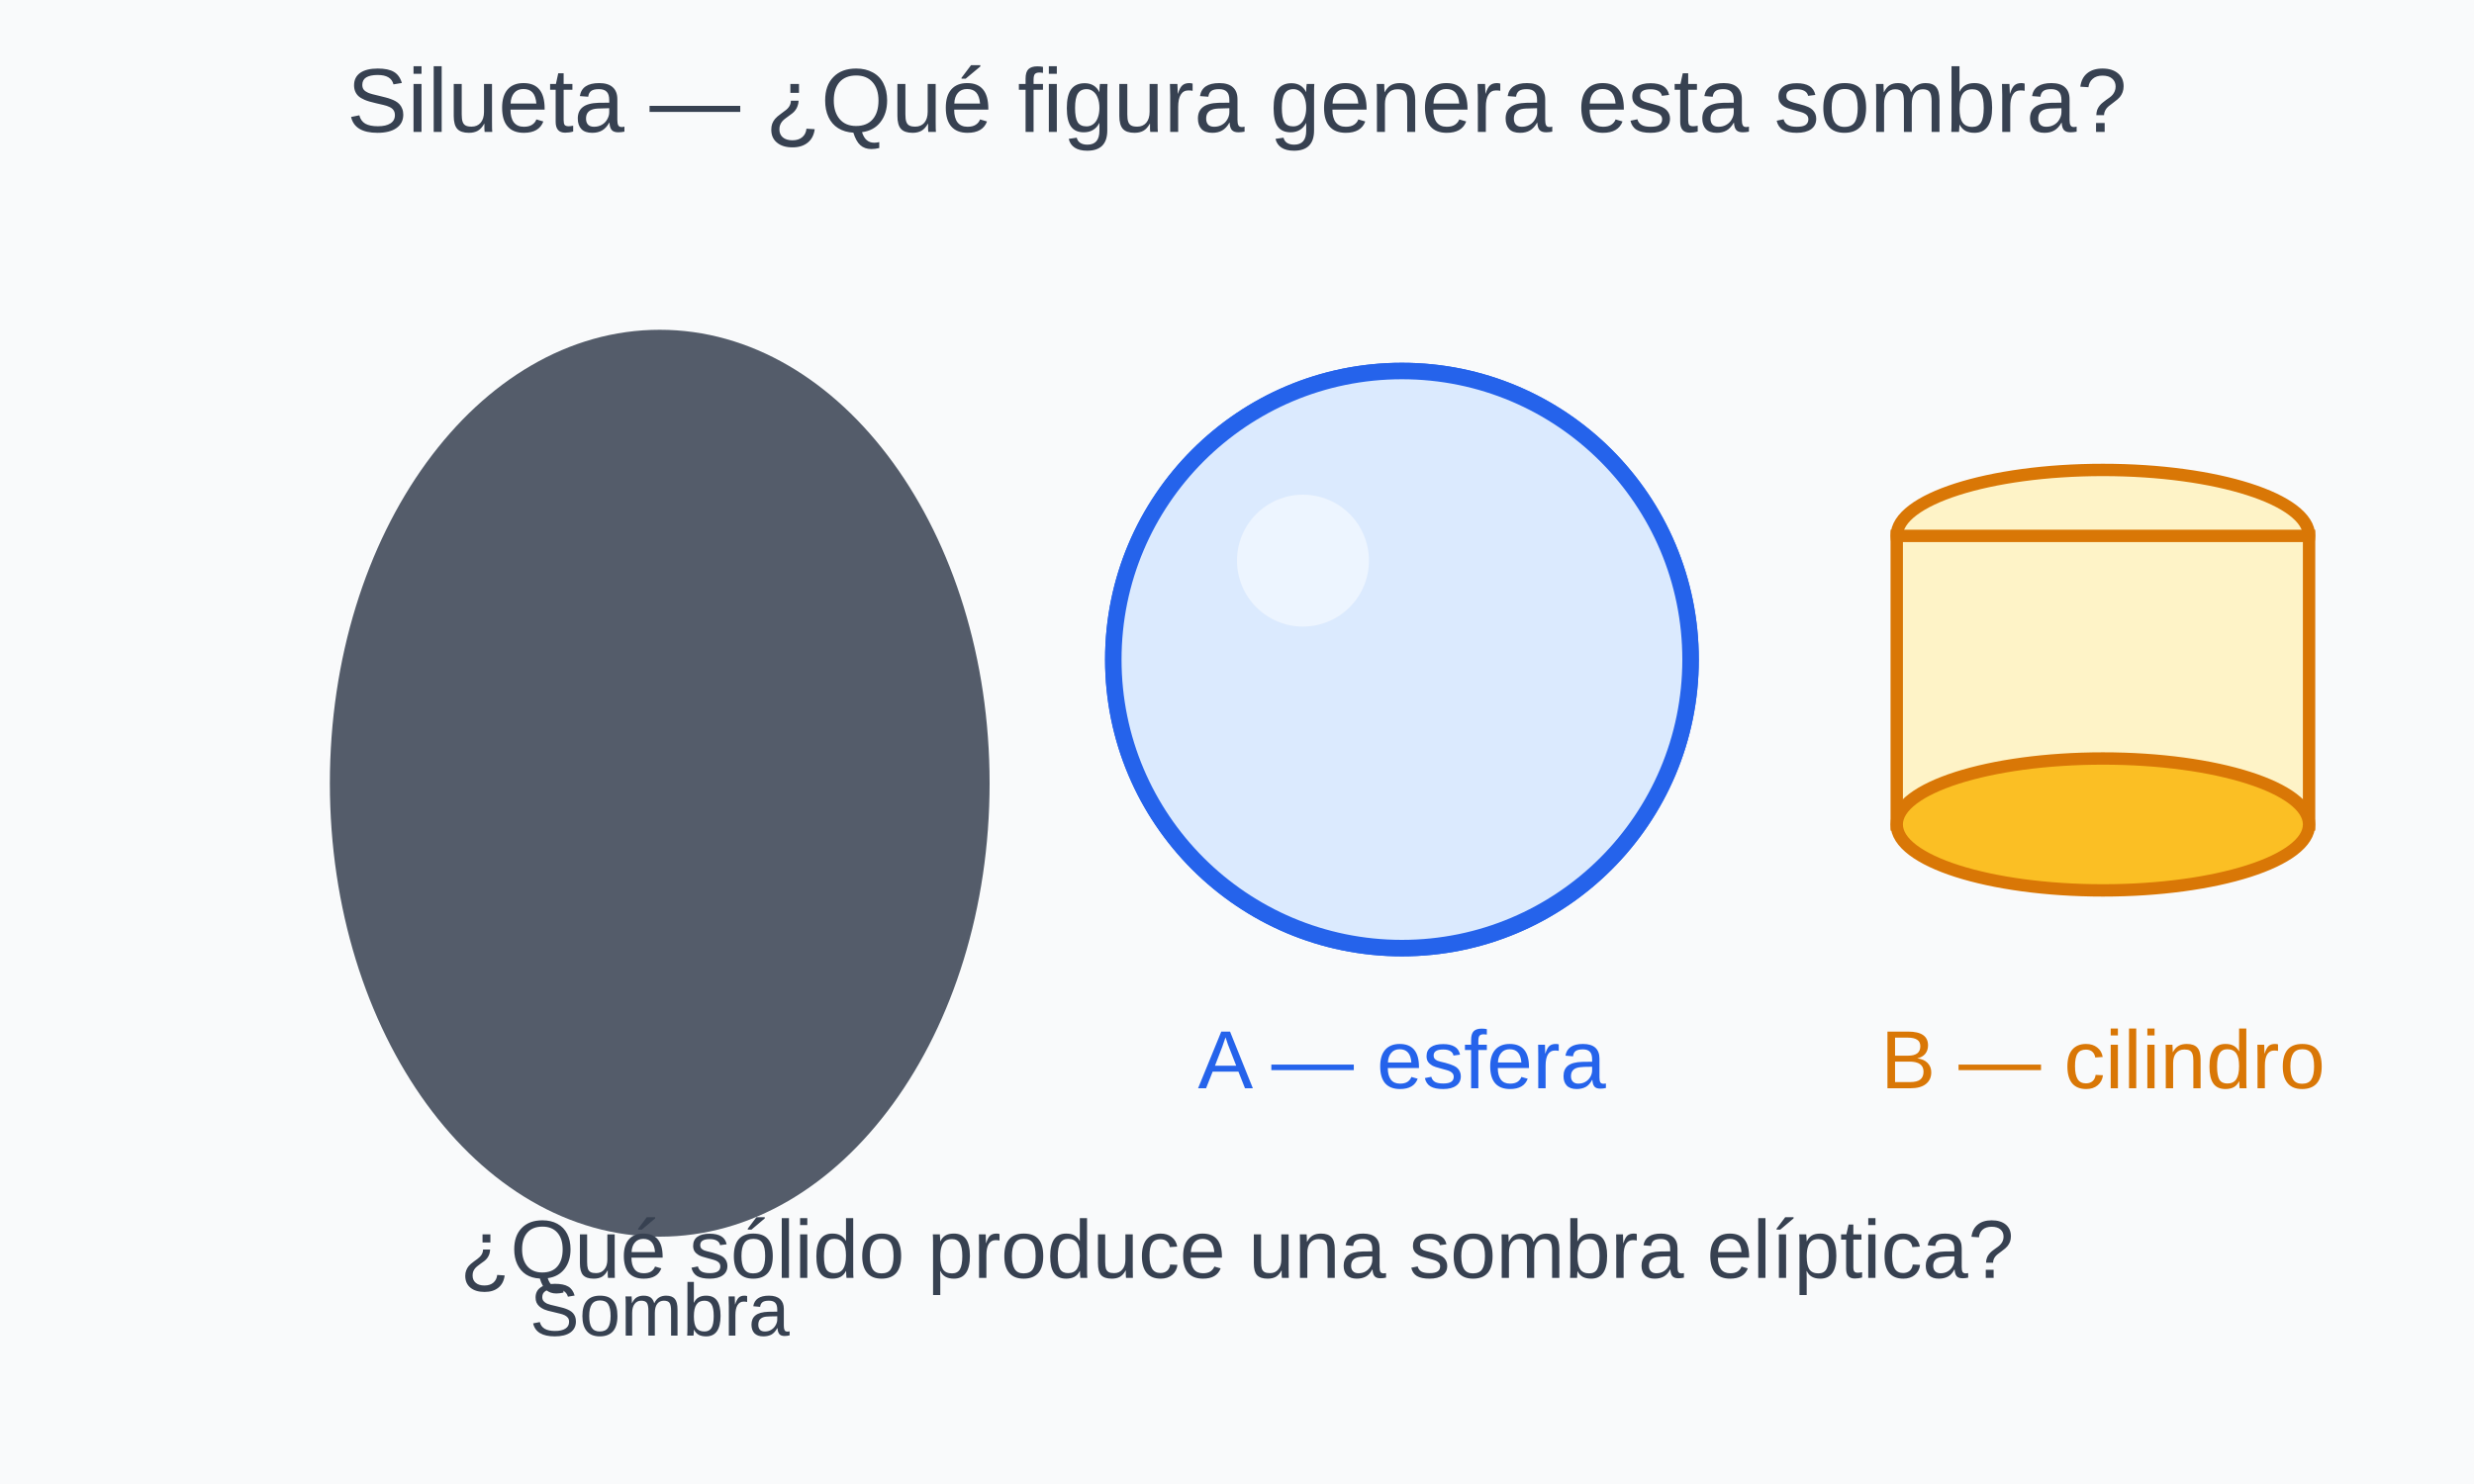
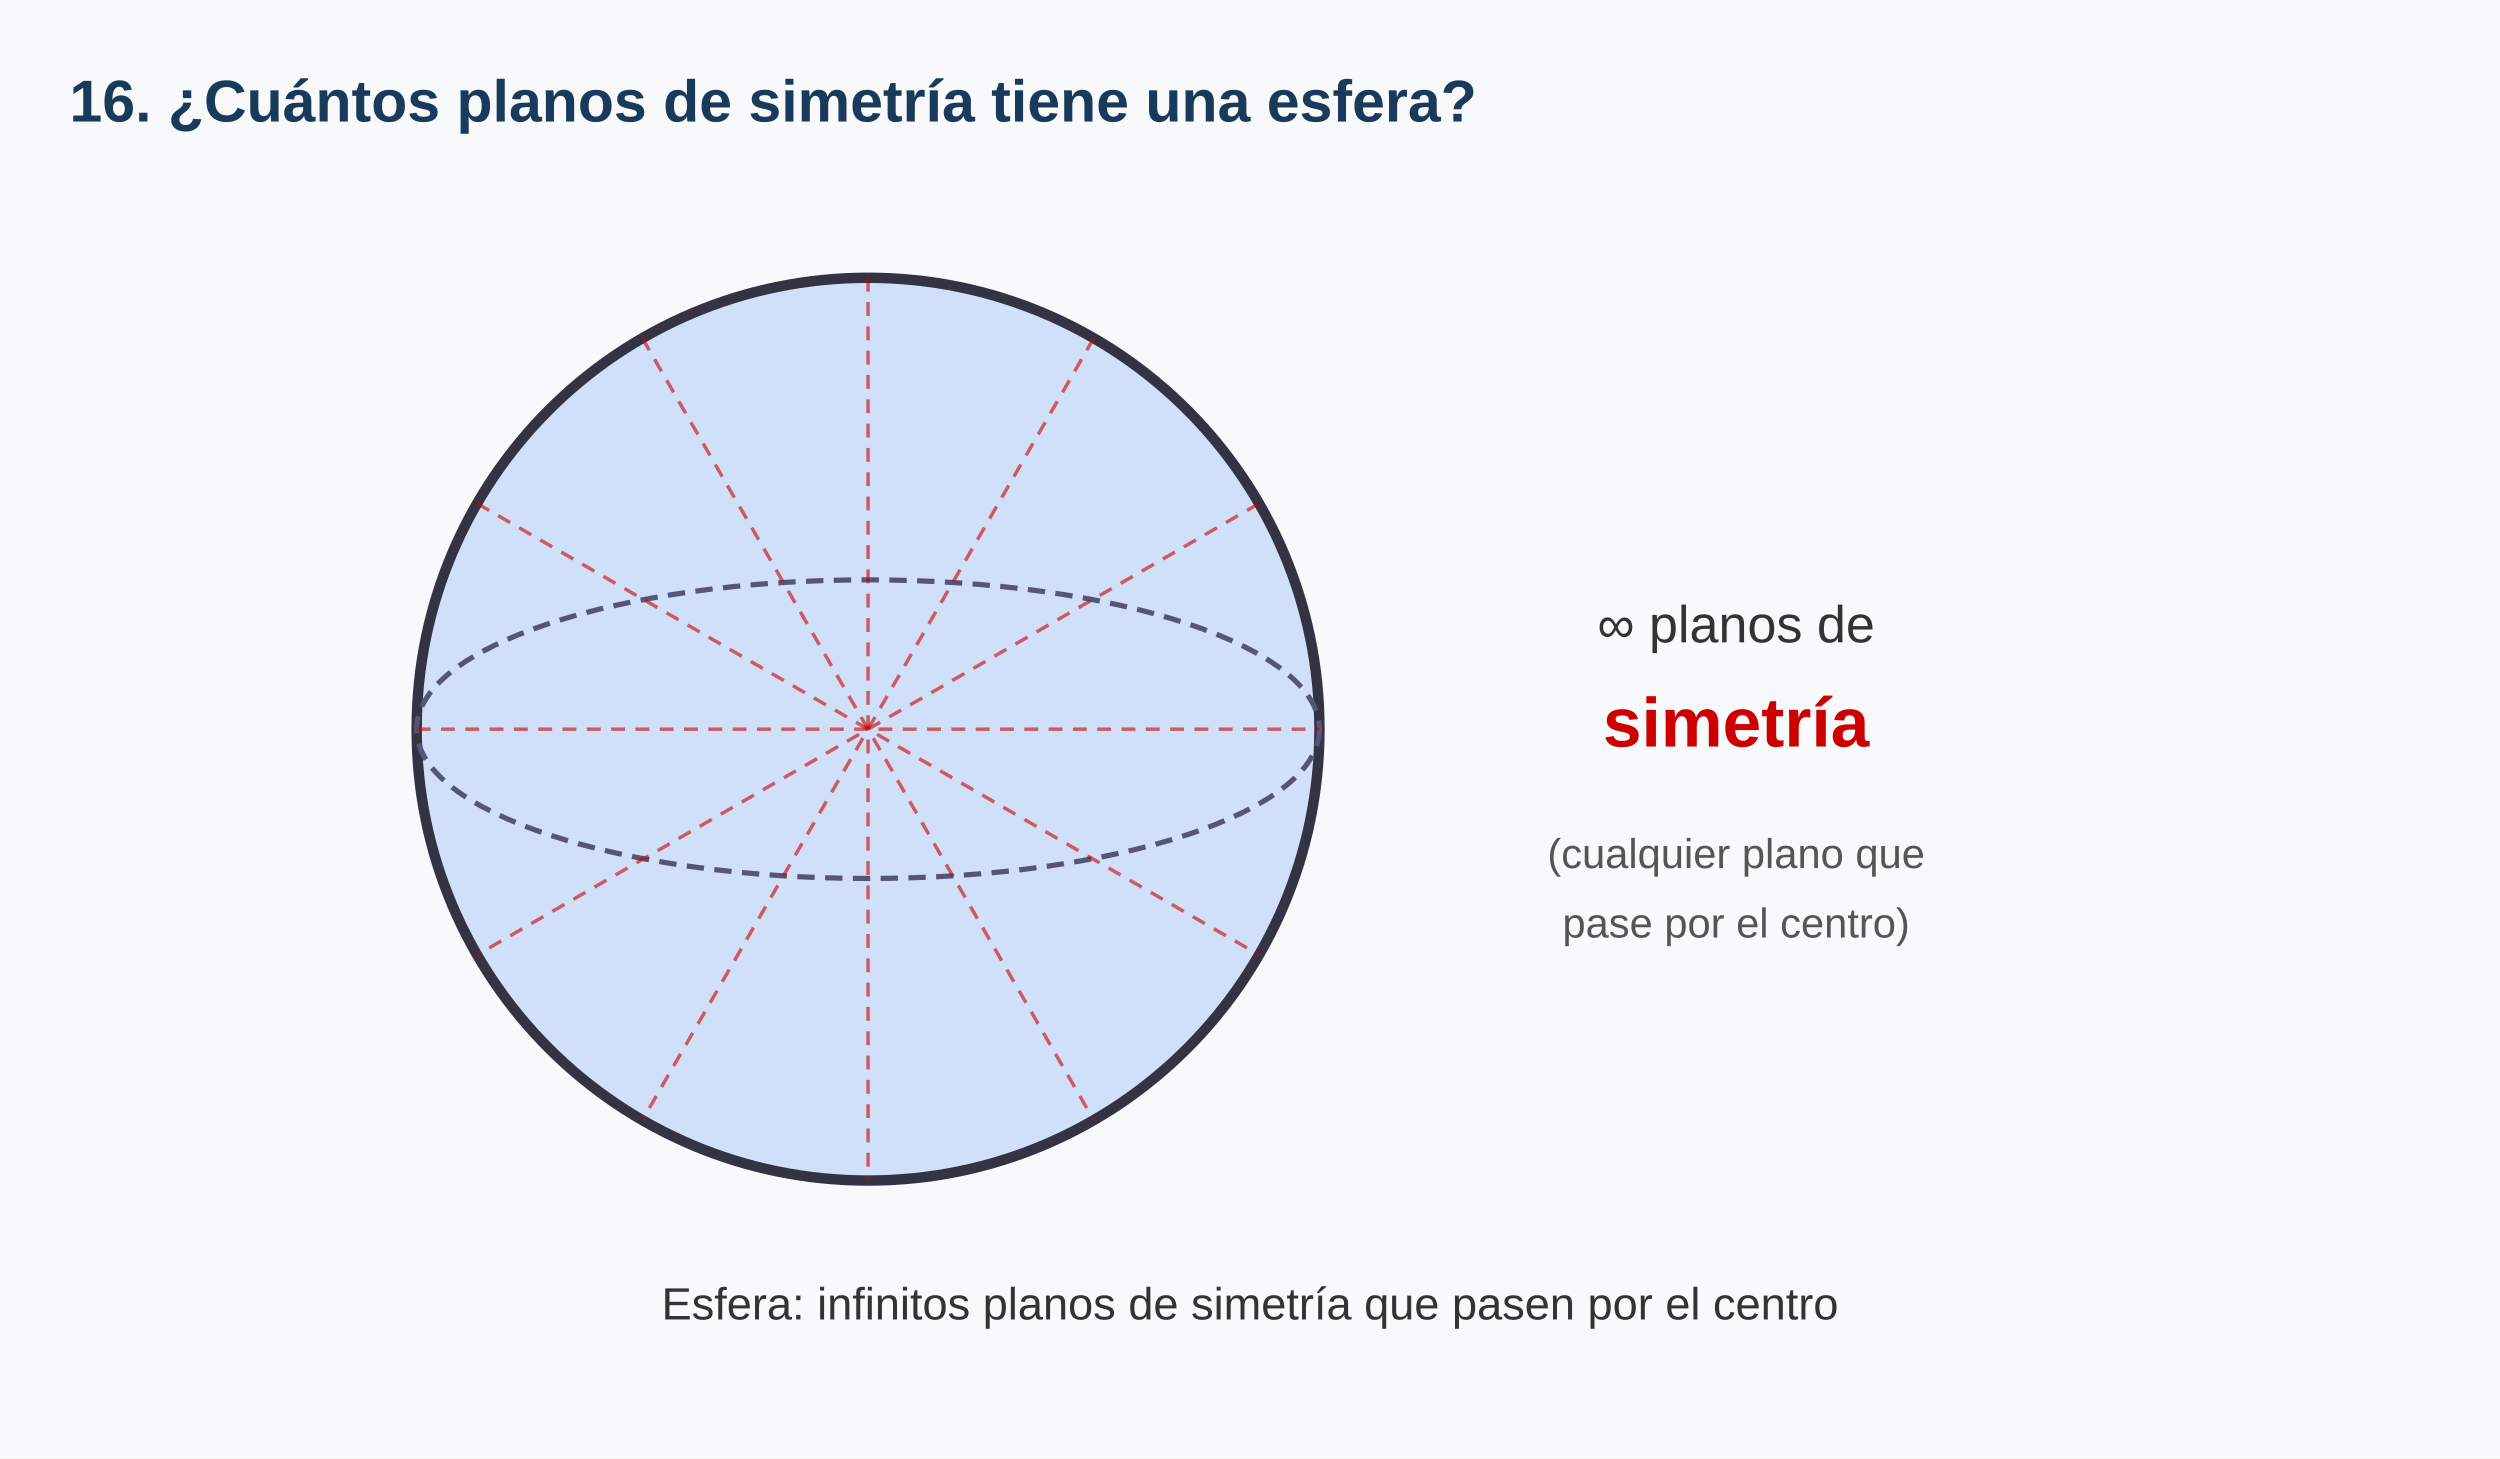
- <svg xmlns="http://www.w3.org/2000/svg" viewBox="0 0 300 180" width="300" height="180">
-   <rect width="300" height="180" fill="#f9fafb" />
-   <text x="150" y="16" text-anchor="middle" font-size="11" fill="#374151" font-family="Arial">Silueta — ¿Qué figura genera esta sombra?</text>
-   <ellipse cx="80" cy="95" rx="40" ry="55" fill="#374151" opacity="0.85" />
-   <text x="80" y="162" text-anchor="middle" font-size="9" fill="#374151" font-family="Arial">Sombra</text>
-   <circle cx="170" cy="80" r="35" fill="none" stroke="#2563eb" stroke-width="2" />
-   <ellipse cx="170" cy="80" rx="35" ry="35" fill="#dbeafe" stroke="#2563eb" stroke-width="2" />
-   <circle cx="158" cy="68" r="8" fill="white" opacity="0.5" />
-   <text x="170" y="132" text-anchor="middle" font-size="10" fill="#2563eb" font-family="Arial">A — esfera</text>
-   <ellipse cx="255" cy="65" rx="25" ry="8" fill="#fef3c7" stroke="#d97706" stroke-width="1.5" />
-   <rect x="230" y="65" width="50" height="35" fill="#fef3c7" stroke="#d97706" stroke-width="1.5" />
-   <ellipse cx="255" cy="100" rx="25" ry="8" fill="#fbbf24" stroke="#d97706" stroke-width="1.5" />
-   <text x="255" y="132" text-anchor="middle" font-size="10" fill="#d97706" font-family="Arial">B — cilindro</text>
-   <text x="150" y="155" text-anchor="middle" font-size="10" fill="#374151" font-family="Arial">¿Qué sólido produce una sombra elíptica?</text>
+ <svg xmlns="http://www.w3.org/2000/svg" width="720" height="420" viewBox="0 0 720 420">
+   <rect width="100%" height="100%" fill="#f8f9fa" />
+   <text x="20" y="35" font-family="Arial" font-size="17" font-weight="700" fill="#1a3a5c">16. ¿Cuántos planos de simetría tiene una esfera?</text>
+   <circle cx="250" cy="210" r="130" fill="#d0e0f8" stroke="#334" stroke-width="3" />
+   <ellipse cx="250" cy="210" rx="130" ry="43" fill="none" stroke="#557" stroke-width="1.5" stroke-dasharray="5 3" />
+   <line x1="120.0" y1="210.0" x2="380.0" y2="210.0" stroke="#c00" stroke-width="1" stroke-dasharray="4 3" opacity="0.6" />
+   <line x1="137.4" y1="145.0" x2="362.6" y2="275.0" stroke="#c00" stroke-width="1" stroke-dasharray="4 3" opacity="0.6" />
+   <line x1="185.0" y1="97.4" x2="315.0" y2="322.6" stroke="#c00" stroke-width="1" stroke-dasharray="4 3" opacity="0.6" />
+   <line x1="250.0" y1="80.0" x2="250.0" y2="340.0" stroke="#c00" stroke-width="1" stroke-dasharray="4 3" opacity="0.6" />
+   <line x1="315.0" y1="97.4" x2="185.0" y2="322.6" stroke="#c00" stroke-width="1" stroke-dasharray="4 3" opacity="0.6" />
+   <line x1="362.6" y1="145.0" x2="137.4" y2="275.0" stroke="#c00" stroke-width="1" stroke-dasharray="4 3" opacity="0.6" />
+   <text x="500" y="185" font-family="Arial" font-size="15" text-anchor="middle" fill="#333" font-weight="normal">∞ planos de</text>
+   <text x="500" y="215" font-family="Arial" font-size="20" text-anchor="middle" fill="#c00" font-weight="bold">simetría</text>
+   <text x="500" y="250" font-family="Arial" font-size="12" text-anchor="middle" fill="#555" font-weight="normal">(cualquier plano que</text>
+   <text x="500" y="270" font-family="Arial" font-size="12" text-anchor="middle" fill="#555" font-weight="normal">pase por el centro)</text>
+   <text x="360" y="380" font-family="Arial" font-size="13" text-anchor="middle" fill="#333" font-weight="normal">Esfera: infinitos planos de simetría que pasen por el centro</text>
</svg>
